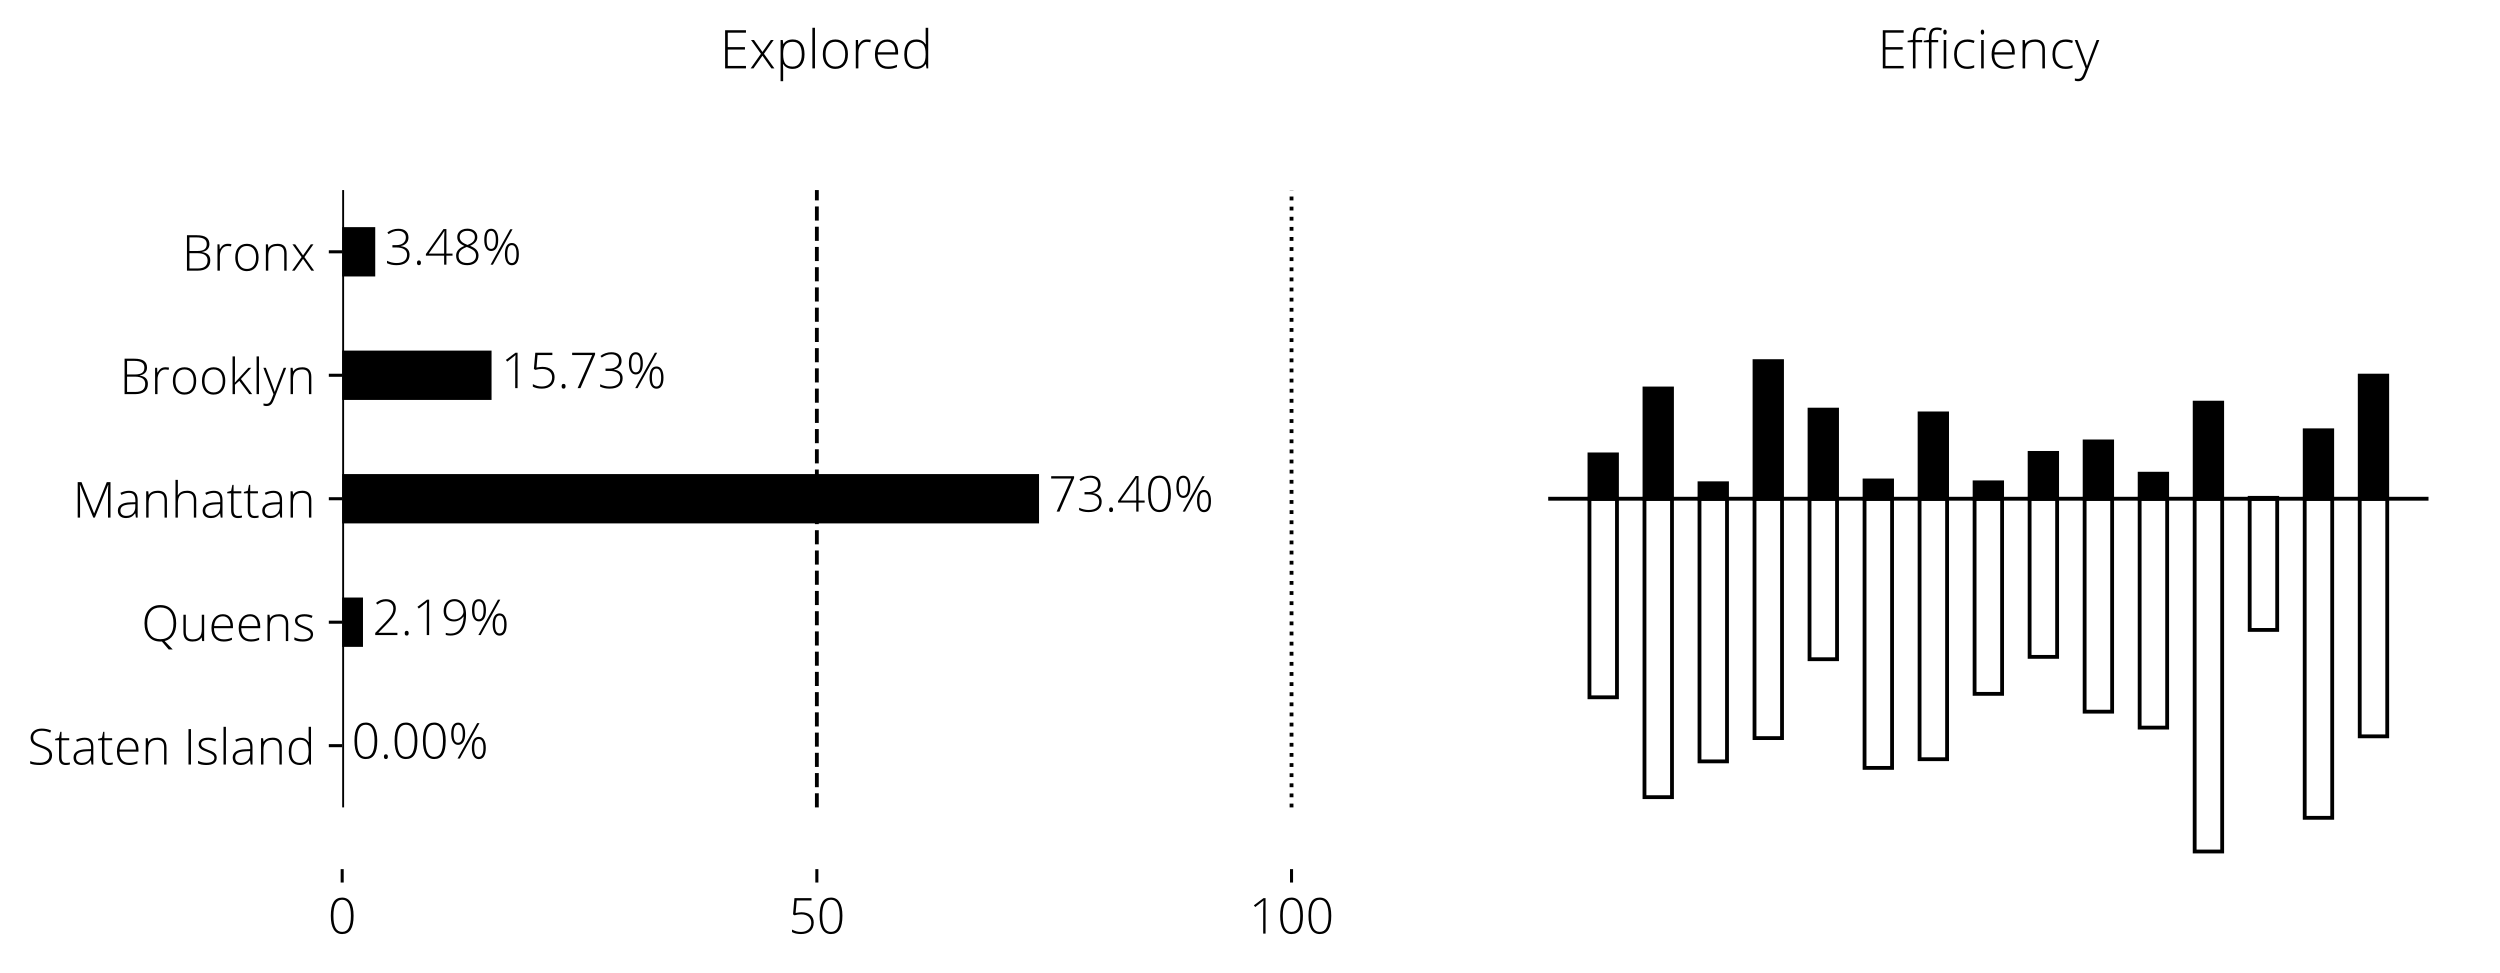
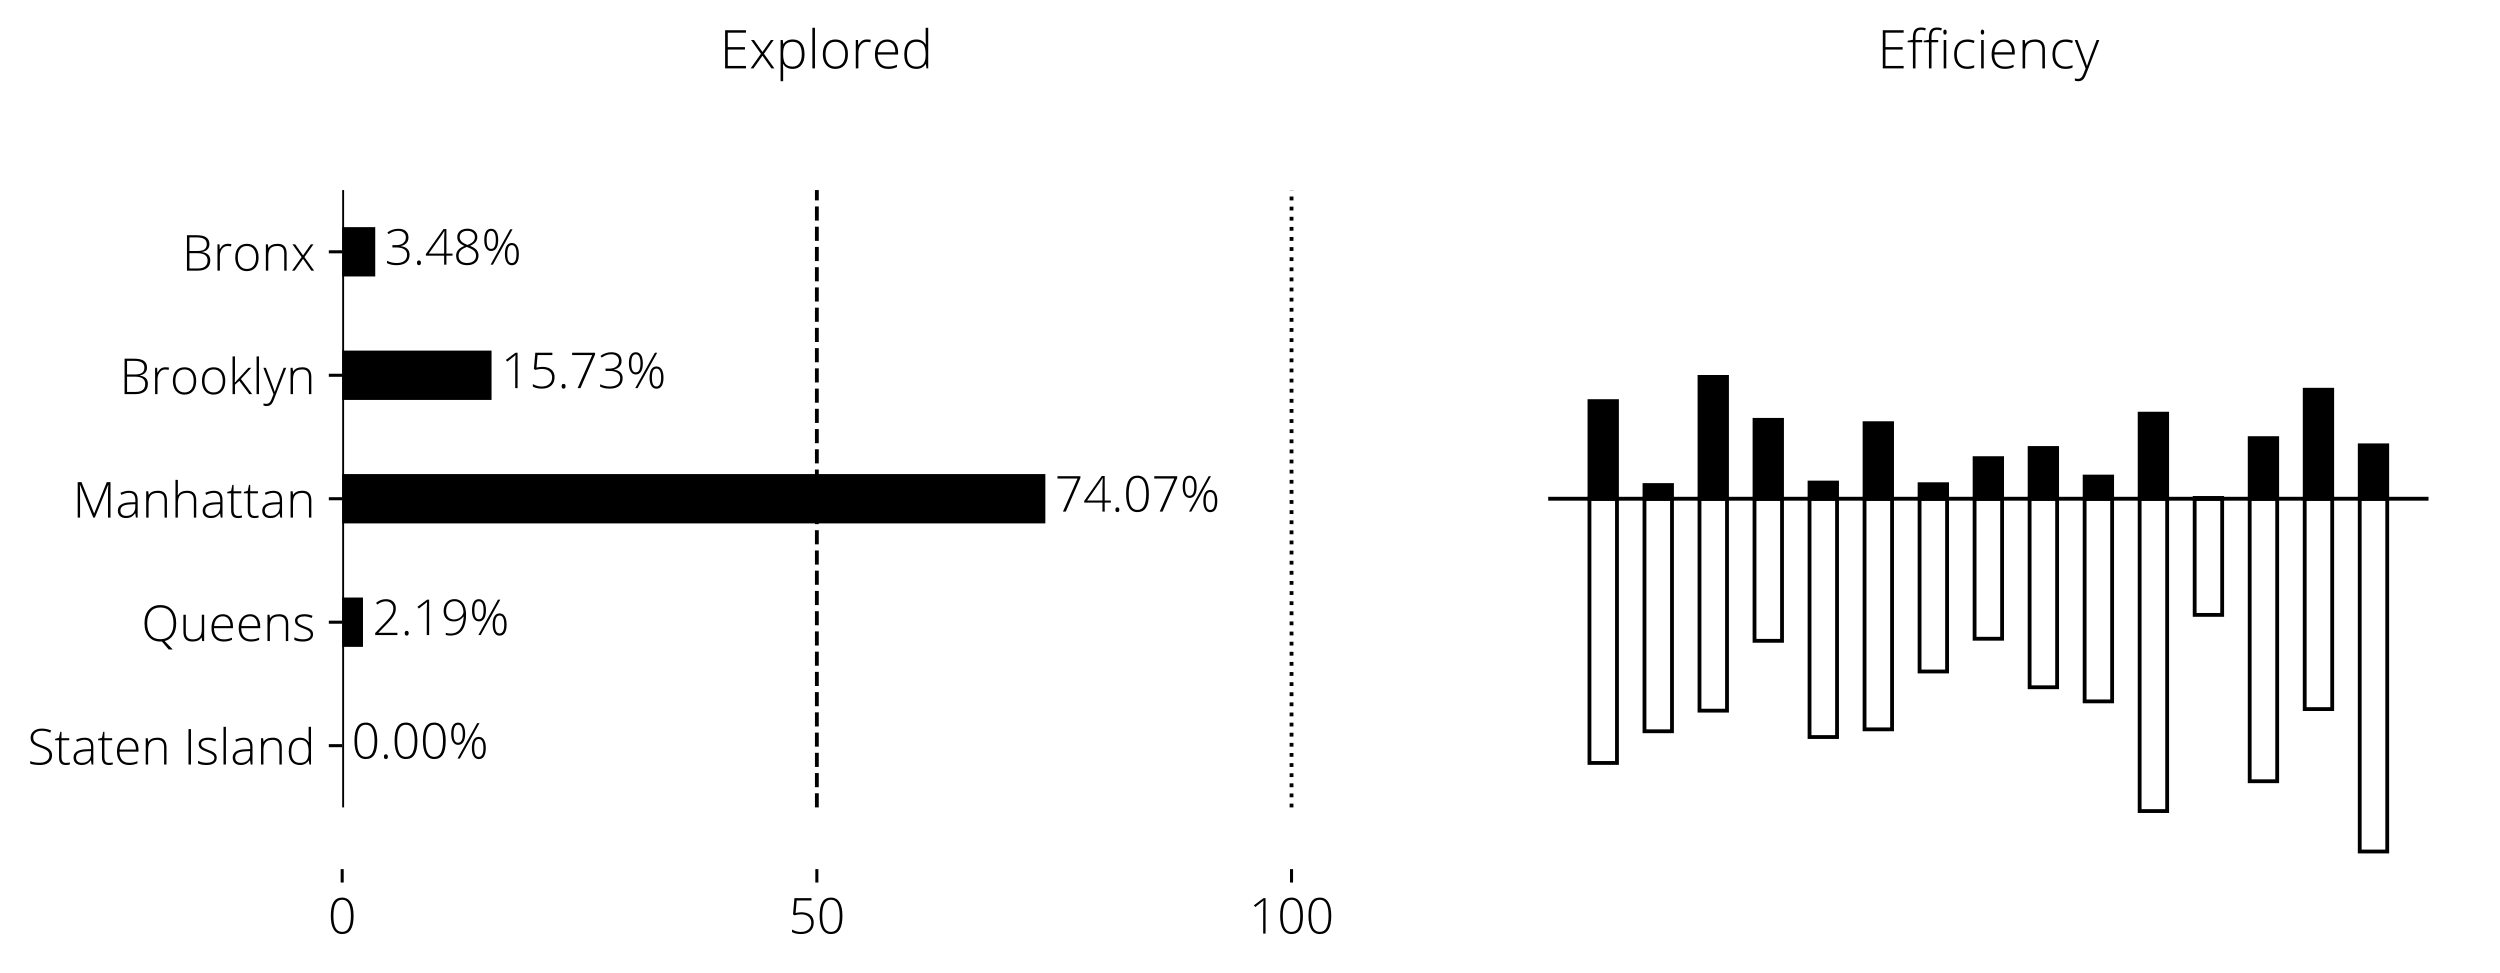
<svg xmlns="http://www.w3.org/2000/svg" xmlns:xlink="http://www.w3.org/1999/xlink" width="654.828pt" height="254.856pt" viewBox="0 0 654.828 254.856" version="1.1">
  <defs>
    <style type="text/css">*{stroke-linejoin: round; stroke-linecap: butt}</style>
  </defs>
  <g id="figure_1">
    <g id="patch_1">
      <path d="M 0 254.856  L 654.828 254.856  L 654.828 0  L 0 0  z " style="fill: #ffffff" />
    </g>
    <g id="axes_1">
      <g id="patch_2">
        <path d="M 89.628 227.654  L 343.265 227.654  L 343.265 33.614  L 89.628 33.614  L 89.628 227.654  z " style="fill: none" />
      </g>
      <g id="patch_3">
-         <path d="M 89.628 201.782  L 89.628 201.782  L 89.628 188.846  L 89.628 188.846  z " clip-path="url(#pacd77c5541)" />
+         <path d="M 89.628 201.782  L 89.628 201.782  L 89.628 188.846  L 89.628 188.846  z " clip-path="url(#pa951c4fe0f)" />
      </g>
      <g id="patch_4">
-         <path d="M 89.628 169.442  L 95.077 169.442  L 95.077 156.506  L 89.628 156.506  z " clip-path="url(#pacd77c5541)" />
+         <path d="M 89.628 169.442  L 95.077 169.442  L 95.077 156.506  L 89.628 156.506  z " clip-path="url(#pa951c4fe0f)" />
      </g>
      <g id="patch_5">
-         <path d="M 89.628 137.102  L 272.156 137.102  L 272.156 124.166  L 89.628 124.166  z " clip-path="url(#pacd77c5541)" />
+         <path d="M 89.628 137.102  L 273.808 137.102  L 273.808 124.166  L 89.628 124.166  z " clip-path="url(#pa951c4fe0f)" />
      </g>
      <g id="patch_6">
-         <path d="M 89.628 104.762  L 128.753 104.762  L 128.753 91.826  L 89.628 91.826  z " clip-path="url(#pacd77c5541)" />
+         <path d="M 89.628 104.762  L 128.753 104.762  L 128.753 91.826  L 89.628 91.826  z " clip-path="url(#pa951c4fe0f)" />
      </g>
      <g id="patch_7">
-         <path d="M 89.628 72.422  L 98.287 72.422  L 98.287 59.486  L 89.628 59.486  z " clip-path="url(#pacd77c5541)" />
+         <path d="M 89.628 72.422  L 98.287 72.422  L 98.287 59.486  L 89.628 59.486  z " clip-path="url(#pa951c4fe0f)" />
      </g>
      <g id="matplotlib.axis_1">
        <g id="xtick_1">
          <g id="line2d_1">
            <defs>
-               <path id="m7cfc2dfbc5" d="M 0 0  L 0 3.5  " style="stroke: #000000; stroke-width: 0.8" />
+               <path id="m70ab530f68" d="M 0 0  L 0 3.5  " style="stroke: #000000; stroke-width: 0.8" />
            </defs>
            <g>
-               <use xlink:href="#m7cfc2dfbc5" x="89.628" y="227.654" style="stroke: #000000; stroke-width: 0.8" />
+               <use xlink:href="#m70ab530f68" x="89.628" y="227.654" style="stroke: #000000; stroke-width: 0.8" />
            </g>
          </g>
          <g id="text_1">
            <g transform="translate(85.91836 244.5322)scale(0.13 -0.13)">
              <defs>
                <path id="OpenSans-Light-30" d="M 3297 2297  Q 3297 1094 2930 515  Q 2563 -63 1819 -63  Q 1103 -63 731 532  Q 359 1128 359 2297  Q 359 3491 720 4066  Q 1081 4641 1819 4641  Q 2541 4641 2919 4045  Q 3297 3450 3297 2297  z M 697 2297  Q 697 1234 975 726  Q 1253 219 1819 219  Q 2409 219 2679 744  Q 2950 1269 2950 2297  Q 2950 3309 2679 3834  Q 2409 4359 1819 4359  Q 1228 4359 962 3834  Q 697 3309 697 2297  z " transform="scale(0.015625)" />
              </defs>
              <use xlink:href="#OpenSans-Light-30" />
            </g>
          </g>
        </g>
        <g id="xtick_2">
          <g id="line2d_2">
            <g>
-               <use xlink:href="#m7cfc2dfbc5" x="213.96" y="227.654" style="stroke: #000000; stroke-width: 0.8" />
+               <use xlink:href="#m70ab530f68" x="213.96" y="227.654" style="stroke: #000000; stroke-width: 0.8" />
            </g>
          </g>
          <g id="text_2">
            <g transform="translate(206.5398 244.5322)scale(0.13 -0.13)">
              <defs>
                <path id="OpenSans-Light-35" d="M 1678 2747  Q 2409 2747 2829 2394  Q 3250 2041 3250 1422  Q 3250 719 2812 328  Q 2375 -63 1606 -63  Q 1266 -63 959 4  Q 653 72 447 197  L 447 519  Q 784 347 1046 280  Q 1309 213 1606 213  Q 2206 213 2568 530  Q 2931 847 2931 1388  Q 2931 1897 2578 2187  Q 2225 2478 1619 2478  Q 1213 2478 769 2356  L 581 2478  L 763 4569  L 2963 4569  L 2963 4269  L 1056 4269  L 916 2656  Q 1403 2747 1678 2747  z " transform="scale(0.015625)" />
              </defs>
              <use xlink:href="#OpenSans-Light-35" />
              <use xlink:href="#OpenSans-Light-30" x="57.08" />
            </g>
          </g>
        </g>
        <g id="xtick_3">
          <g id="line2d_3">
            <g>
-               <use xlink:href="#m7cfc2dfbc5" x="338.292" y="227.654" style="stroke: #000000; stroke-width: 0.8" />
+               <use xlink:href="#m70ab530f68" x="338.292" y="227.654" style="stroke: #000000; stroke-width: 0.8" />
            </g>
          </g>
          <g id="text_3">
            <g transform="translate(327.1613 244.5322)scale(0.13 -0.13)">
              <defs>
                <path id="OpenSans-Light-31" d="M 2131 0  L 1825 0  L 1825 3328  Q 1825 3781 1863 4269  Q 1816 4222 1766 4178  Q 1716 4134 800 3419  L 622 3641  L 1863 4569  L 2131 4569  L 2131 0  z " transform="scale(0.015625)" />
              </defs>
              <use xlink:href="#OpenSans-Light-31" />
              <use xlink:href="#OpenSans-Light-30" x="57.08" />
              <use xlink:href="#OpenSans-Light-30" x="114.16" />
            </g>
          </g>
        </g>
      </g>
      <g id="matplotlib.axis_2">
        <g id="ytick_1">
          <g id="line2d_4">
            <defs>
-               <path id="ma38496a882" d="M 0 0  L -3.5 0  " style="stroke: #000000; stroke-width: 0.8" />
+               <path id="m798d1648ec" d="M 0 0  L -3.5 0  " style="stroke: #000000; stroke-width: 0.8" />
            </defs>
            <g>
-               <use xlink:href="#ma38496a882" x="89.628" y="195.314" style="stroke: #000000; stroke-width: 0.8" />
+               <use xlink:href="#m798d1648ec" x="89.628" y="195.314" style="stroke: #000000; stroke-width: 0.8" />
            </g>
          </g>
          <g id="text_4">
            <g transform="translate(7.2 200.2532)scale(0.13 -0.13)">
              <defs>
                <path id="OpenSans-Light-53" d="M 3169 1178  Q 3169 606 2748 271  Q 2328 -63 1631 -63  Q 794 -63 347 122  L 347 441  Q 841 231 1606 231  Q 2169 231 2498 489  Q 2828 747 2828 1166  Q 2828 1425 2718 1595  Q 2609 1766 2362 1906  Q 2116 2047 1638 2209  Q 938 2450 670 2729  Q 403 3009 403 3475  Q 403 3988 804 4311  Q 1206 4634 1838 4634  Q 2481 4634 3047 4391  L 2931 4116  Q 2363 4353 1844 4353  Q 1338 4353 1038 4118  Q 738 3884 738 3481  Q 738 3228 830 3065  Q 922 2903 1131 2773  Q 1341 2644 1850 2463  Q 2384 2278 2653 2104  Q 2922 1931 3045 1711  Q 3169 1491 3169 1178  z " transform="scale(0.015625)" />
                <path id="OpenSans-Light-74" d="M 1466 213  Q 1759 213 1978 263  L 1978 13  Q 1753 -63 1459 -63  Q 1009 -63 795 178  Q 581 419 581 934  L 581 3128  L 78 3128  L 78 3309  L 581 3450  L 738 4219  L 897 4219  L 897 3397  L 1894 3397  L 1894 3128  L 897 3128  L 897 978  Q 897 588 1034 400  Q 1172 213 1466 213  z " transform="scale(0.015625)" />
                <path id="OpenSans-Light-61" d="M 2631 0  L 2553 538  L 2528 538  Q 2272 209 2001 73  Q 1731 -63 1363 -63  Q 863 -63 584 193  Q 306 450 306 903  Q 306 1400 720 1675  Q 1134 1950 1919 1966  L 2566 1984  L 2566 2209  Q 2566 2694 2369 2941  Q 2172 3188 1734 3188  Q 1263 3188 756 2925  L 641 3194  Q 1200 3456 1747 3456  Q 2306 3456 2582 3165  Q 2859 2875 2859 2259  L 2859 0  L 2631 0  z M 1381 219  Q 1925 219 2239 530  Q 2553 841 2553 1394  L 2553 1728  L 1959 1703  Q 1244 1669 939 1480  Q 634 1291 634 891  Q 634 572 829 395  Q 1025 219 1381 219  z " transform="scale(0.015625)" />
                <path id="OpenSans-Light-65" d="M 1941 -63  Q 1200 -63 786 393  Q 372 850 372 1672  Q 372 2484 772 2973  Q 1172 3463 1850 3463  Q 2450 3463 2797 3044  Q 3144 2625 3144 1906  L 3144 1656  L 697 1656  Q 703 956 1023 587  Q 1344 219 1941 219  Q 2231 219 2451 259  Q 2672 300 3009 434  L 3009 153  Q 2722 28 2478 -17  Q 2234 -63 1941 -63  z M 1850 3188  Q 1359 3188 1062 2864  Q 766 2541 716 1931  L 2816 1931  Q 2816 2522 2559 2855  Q 2303 3188 1850 3188  z " transform="scale(0.015625)" />
                <path id="OpenSans-Light-6e" d="M 2938 0  L 2938 2203  Q 2938 2716 2722 2948  Q 2506 3181 2053 3181  Q 1444 3181 1161 2873  Q 878 2566 878 1875  L 878 0  L 569 0  L 569 3397  L 831 3397  L 891 2931  L 909 2931  Q 1241 3463 2088 3463  Q 3244 3463 3244 2222  L 3244 0  L 2938 0  z " transform="scale(0.015625)" />
                <path id="OpenSans-Light-20" transform="scale(0.015625)" />
                <path id="OpenSans-Light-49" d="M 647 0  L 647 4569  L 966 4569  L 966 0  L 647 0  z " transform="scale(0.015625)" />
                <path id="OpenSans-Light-73" d="M 2675 884  Q 2675 428 2328 182  Q 1981 -63 1344 -63  Q 663 -63 263 147  L 263 481  Q 775 225 1344 225  Q 1847 225 2108 392  Q 2369 559 2369 838  Q 2369 1094 2161 1269  Q 1953 1444 1478 1613  Q 969 1797 762 1930  Q 556 2063 451 2230  Q 347 2397 347 2638  Q 347 3019 667 3241  Q 988 3463 1563 3463  Q 2113 3463 2606 3256  L 2491 2975  Q 1991 3181 1563 3181  Q 1147 3181 903 3043  Q 659 2906 659 2663  Q 659 2397 848 2237  Q 1038 2078 1588 1881  Q 2047 1716 2256 1583  Q 2466 1450 2570 1281  Q 2675 1113 2675 884  z " transform="scale(0.015625)" />
                <path id="OpenSans-Light-6c" d="M 878 0  L 569 0  L 569 4863  L 878 4863  L 878 0  z " transform="scale(0.015625)" />
                <path id="OpenSans-Light-64" d="M 1813 3463  Q 2181 3463 2450 3328  Q 2719 3194 2931 2869  L 2950 2869  Q 2931 3263 2931 3641  L 2931 4863  L 3238 4863  L 3238 0  L 3034 0  L 2956 519  L 2931 519  Q 2544 -63 1819 -63  Q 1116 -63 744 375  Q 372 813 372 1650  Q 372 2531 740 2997  Q 1109 3463 1813 3463  z M 1813 3181  Q 1256 3181 976 2790  Q 697 2400 697 1656  Q 697 213 1819 213  Q 2394 213 2662 547  Q 2931 881 2931 1650  L 2931 1703  Q 2931 2491 2667 2836  Q 2403 3181 1813 3181  z " transform="scale(0.015625)" />
              </defs>
              <use xlink:href="#OpenSans-Light-53" />
              <use xlink:href="#OpenSans-Light-74" x="54.492" />
              <use xlink:href="#OpenSans-Light-61" x="87.988" />
              <use xlink:href="#OpenSans-Light-74" x="140.967" />
              <use xlink:href="#OpenSans-Light-65" x="174.463" />
              <use xlink:href="#OpenSans-Light-6e" x="229.346" />
              <use xlink:href="#OpenSans-Light-20" x="288.33" />
              <use xlink:href="#OpenSans-Light-49" x="314.307" />
              <use xlink:href="#OpenSans-Light-73" x="339.502" />
              <use xlink:href="#OpenSans-Light-6c" x="386.084" />
              <use xlink:href="#OpenSans-Light-61" x="408.691" />
              <use xlink:href="#OpenSans-Light-6e" x="461.67" />
              <use xlink:href="#OpenSans-Light-64" x="520.654" />
            </g>
          </g>
        </g>
        <g id="ytick_2">
          <g id="line2d_5">
            <g>
-               <use xlink:href="#ma38496a882" x="89.628" y="162.974" style="stroke: #000000; stroke-width: 0.8" />
+               <use xlink:href="#m798d1648ec" x="89.628" y="162.974" style="stroke: #000000; stroke-width: 0.8" />
            </g>
          </g>
          <g id="text_5">
            <g transform="translate(37.03094 167.9132)scale(0.13 -0.13)">
              <defs>
                <path id="OpenSans-Light-51" d="M 4488 2291  Q 4488 1372 4094 770  Q 3700 169 3003 0  L 4044 -1088  L 3525 -1088  L 2644 -56  L 2541 -63  L 2444 -63  Q 1491 -63 947 570  Q 403 1203 403 2297  Q 403 3388 951 4014  Q 1500 4641 2450 4641  Q 3406 4641 3947 4011  Q 4488 3381 4488 2291  z M 750 2291  Q 750 1309 1187 773  Q 1625 238 2444 238  Q 3269 238 3705 769  Q 4141 1300 4141 2291  Q 4141 3278 3705 3804  Q 3269 4331 2450 4331  Q 1634 4331 1192 3800  Q 750 3269 750 2291  z " transform="scale(0.015625)" />
                <path id="OpenSans-Light-75" d="M 838 3397  L 838 1197  Q 838 684 1053 451  Q 1269 219 1722 219  Q 2328 219 2614 525  Q 2900 831 2900 1522  L 2900 3397  L 3206 3397  L 3206 0  L 2944 0  L 2888 469  L 2869 469  Q 2538 -63 1691 -63  Q 531 -63 531 1178  L 531 3397  L 838 3397  z " transform="scale(0.015625)" />
              </defs>
              <use xlink:href="#OpenSans-Light-51" />
              <use xlink:href="#OpenSans-Light-75" x="76.416" />
              <use xlink:href="#OpenSans-Light-65" x="135.4" />
              <use xlink:href="#OpenSans-Light-65" x="190.283" />
              <use xlink:href="#OpenSans-Light-6e" x="245.166" />
              <use xlink:href="#OpenSans-Light-73" x="304.15" />
            </g>
          </g>
        </g>
        <g id="ytick_3">
          <g id="line2d_6">
            <g>
-               <use xlink:href="#ma38496a882" x="89.628" y="130.634" style="stroke: #000000; stroke-width: 0.8" />
+               <use xlink:href="#m798d1648ec" x="89.628" y="130.634" style="stroke: #000000; stroke-width: 0.8" />
            </g>
          </g>
          <g id="text_6">
            <g transform="translate(19.03406 135.5732)scale(0.13 -0.13)">
              <defs>
                <path id="OpenSans-Light-4d" d="M 2656 0  L 953 4219  L 928 4219  Q 953 3831 953 3425  L 953 0  L 647 0  L 647 4569  L 1141 4569  L 2759 550  L 2778 550  L 4397 4569  L 4878 4569  L 4878 0  L 4556 0  L 4556 3463  Q 4556 3825 4594 4213  L 4569 4213  L 2859 0  L 2656 0  z " transform="scale(0.015625)" />
                <path id="OpenSans-Light-68" d="M 2938 0  L 2938 2203  Q 2938 2716 2722 2948  Q 2506 3181 2053 3181  Q 1444 3181 1161 2873  Q 878 2566 878 1875  L 878 0  L 569 0  L 569 4863  L 878 4863  L 878 3316  L 863 2881  L 884 2881  Q 1075 3188 1365 3325  Q 1656 3463 2088 3463  Q 3244 3463 3244 2222  L 3244 0  L 2938 0  z " transform="scale(0.015625)" />
              </defs>
              <use xlink:href="#OpenSans-Light-4d" />
              <use xlink:href="#OpenSans-Light-61" x="86.279" />
              <use xlink:href="#OpenSans-Light-6e" x="139.258" />
              <use xlink:href="#OpenSans-Light-68" x="198.242" />
              <use xlink:href="#OpenSans-Light-61" x="257.227" />
              <use xlink:href="#OpenSans-Light-74" x="310.205" />
              <use xlink:href="#OpenSans-Light-74" x="343.701" />
              <use xlink:href="#OpenSans-Light-61" x="377.197" />
              <use xlink:href="#OpenSans-Light-6e" x="430.176" />
            </g>
          </g>
        </g>
        <g id="ytick_4">
          <g id="line2d_7">
            <g>
-               <use xlink:href="#ma38496a882" x="89.628" y="98.294" style="stroke: #000000; stroke-width: 0.8" />
+               <use xlink:href="#m798d1648ec" x="89.628" y="98.294" style="stroke: #000000; stroke-width: 0.8" />
            </g>
          </g>
          <g id="text_7">
            <g transform="translate(31.31703 103.2332)scale(0.13 -0.13)">
              <defs>
                <path id="OpenSans-Light-42" d="M 647 4569  L 1900 4569  Q 2747 4569 3144 4281  Q 3541 3994 3541 3413  Q 3541 3016 3298 2752  Q 3056 2488 2591 2413  L 2591 2394  Q 3138 2313 3395 2048  Q 3653 1784 3653 1313  Q 3653 681 3234 340  Q 2816 0 2047 0  L 647 0  L 647 4569  z M 966 2534  L 1972 2534  Q 2616 2534 2908 2748  Q 3200 2963 3200 3419  Q 3200 3875 2870 4081  Q 2541 4288 1888 4288  L 966 4288  L 966 2534  z M 966 2253  L 966 281  L 2041 281  Q 3309 281 3309 1313  Q 3309 2253 1972 2253  L 966 2253  z " transform="scale(0.015625)" />
                <path id="OpenSans-Light-72" d="M 1906 3463  Q 2122 3463 2369 3419  L 2309 3122  Q 2097 3175 1869 3175  Q 1434 3175 1156 2806  Q 878 2438 878 1875  L 878 0  L 569 0  L 569 3397  L 831 3397  L 863 2784  L 884 2784  Q 1094 3159 1331 3311  Q 1569 3463 1906 3463  z " transform="scale(0.015625)" />
                <path id="OpenSans-Light-6f" d="M 3378 1703  Q 3378 872 2975 404  Q 2572 -63 1863 -63  Q 1416 -63 1075 153  Q 734 369 553 772  Q 372 1175 372 1703  Q 372 2534 775 2998  Q 1178 3463 1881 3463  Q 2581 3463 2979 2992  Q 3378 2522 3378 1703  z M 697 1703  Q 697 1003 1005 611  Q 1313 219 1875 219  Q 2438 219 2745 611  Q 3053 1003 3053 1703  Q 3053 2406 2742 2793  Q 2431 3181 1869 3181  Q 1306 3181 1001 2795  Q 697 2409 697 1703  z " transform="scale(0.015625)" />
                <path id="OpenSans-Light-6b" d="M 872 1491  L 2606 3397  L 2981 3397  L 1644 1947  L 3097 0  L 2725 0  L 1434 1716  L 878 1209  L 878 0  L 569 0  L 569 4863  L 878 4863  L 878 2425  L 856 1491  L 872 1491  z " transform="scale(0.015625)" />
                <path id="OpenSans-Light-79" d="M 0 3397  L 319 3397  L 1038 1491  Q 1366 613 1453 306  L 1472 306  Q 1603 709 1900 1509  L 2619 3397  L 2938 3397  L 1416 -550  Q 1231 -1031 1106 -1200  Q 981 -1369 814 -1453  Q 647 -1538 409 -1538  Q 231 -1538 13 -1472  L 13 -1203  Q 194 -1253 403 -1253  Q 563 -1253 684 -1178  Q 806 -1103 904 -945  Q 1003 -788 1133 -445  Q 1263 -103 1300 0  L 0 3397  z " transform="scale(0.015625)" />
              </defs>
              <use xlink:href="#OpenSans-Light-42" />
              <use xlink:href="#OpenSans-Light-72" x="62.695" />
              <use xlink:href="#OpenSans-Light-6f" x="101.611" />
              <use xlink:href="#OpenSans-Light-6f" x="160.205" />
              <use xlink:href="#OpenSans-Light-6b" x="218.799" />
              <use xlink:href="#OpenSans-Light-6c" x="267.188" />
              <use xlink:href="#OpenSans-Light-79" x="289.795" />
              <use xlink:href="#OpenSans-Light-6e" x="335.693" />
            </g>
          </g>
        </g>
        <g id="ytick_5">
          <g id="line2d_8">
            <g>
-               <use xlink:href="#ma38496a882" x="89.628" y="65.954" style="stroke: #000000; stroke-width: 0.8" />
+               <use xlink:href="#m798d1648ec" x="89.628" y="65.954" style="stroke: #000000; stroke-width: 0.8" />
            </g>
          </g>
          <g id="text_8">
            <g transform="translate(47.65641 70.89317)scale(0.13 -0.13)">
              <defs>
                <path id="OpenSans-Light-78" d="M 1403 1747  L 219 3397  L 575 3397  L 1588 1966  L 2591 3397  L 2931 3397  L 1766 1747  L 3016 0  L 2656 0  L 1588 1516  L 513 0  L 172 0  L 1403 1747  z " transform="scale(0.015625)" />
              </defs>
              <use xlink:href="#OpenSans-Light-42" />
              <use xlink:href="#OpenSans-Light-72" x="62.695" />
              <use xlink:href="#OpenSans-Light-6f" x="101.611" />
              <use xlink:href="#OpenSans-Light-6e" x="160.205" />
              <use xlink:href="#OpenSans-Light-78" x="219.189" />
            </g>
          </g>
        </g>
      </g>
      <g id="LineCollection_1">
-         <path d="M 89.628 211.484  L 89.628 49.784  " clip-path="url(#pacd77c5541)" style="fill: none; stroke: #000000" />
+         <path d="M 89.628 211.484  L 89.628 49.784  " clip-path="url(#pa951c4fe0f)" style="fill: none; stroke: #000000" />
      </g>
      <g id="LineCollection_2">
-         <path d="M 213.96 211.484  L 213.96 49.784  " clip-path="url(#pacd77c5541)" style="fill: none; stroke-dasharray: 3.7,1.6; stroke-dashoffset: 0; stroke: #000000" />
+         <path d="M 213.96 211.484  L 213.96 49.784  " clip-path="url(#pa951c4fe0f)" style="fill: none; stroke-dasharray: 3.7,1.6; stroke-dashoffset: 0; stroke: #000000" />
      </g>
      <g id="LineCollection_3">
-         <path d="M 338.292 211.484  L 338.292 49.784  " clip-path="url(#pacd77c5541)" style="fill: none; stroke-dasharray: 1,1.65; stroke-dashoffset: 0; stroke: #000000" />
+         <path d="M 338.292 211.484  L 338.292 49.784  " clip-path="url(#pa951c4fe0f)" style="fill: none; stroke-dasharray: 1,1.65; stroke-dashoffset: 0; stroke: #000000" />
      </g>
      <g id="text_9">
        <g transform="translate(92.11507 198.6911)scale(0.13 -0.13)">
          <defs>
            <path id="OpenSans-Light-2e" d="M 506 244  Q 506 550 756 550  Q 1013 550 1013 244  Q 1013 -63 756 -63  Q 506 -63 506 244  z " transform="scale(0.015625)" />
            <path id="OpenSans-Light-25" d="M 659 3206  Q 659 2625 800 2333  Q 941 2041 1241 2041  Q 1844 2041 1844 3206  Q 1844 3781 1689 4070  Q 1534 4359 1241 4359  Q 941 4359 800 4070  Q 659 3781 659 3206  z M 2150 3206  Q 2150 2500 1915 2133  Q 1681 1766 1241 1766  Q 825 1766 589 2142  Q 353 2519 353 3206  Q 353 3903 578 4268  Q 803 4634 1241 4634  Q 1675 4634 1912 4257  Q 2150 3881 2150 3206  z M 3322 1369  Q 3322 791 3462 502  Q 3603 213 3903 213  Q 4506 213 4506 1369  Q 4506 2522 3903 2522  Q 3603 2522 3462 2236  Q 3322 1950 3322 1369  z M 4813 1369  Q 4813 663 4581 295  Q 4350 -72 3909 -72  Q 3484 -72 3250 308  Q 3016 688 3016 1369  Q 3016 2072 3245 2434  Q 3475 2797 3909 2797  Q 4338 2797 4575 2422  Q 4813 2047 4813 1369  z M 4000 4569  L 1466 0  L 1166 0  L 3700 4569  L 4000 4569  z " transform="scale(0.015625)" />
          </defs>
          <use xlink:href="#OpenSans-Light-30" />
          <use xlink:href="#OpenSans-Light-2e" x="57.08" />
          <use xlink:href="#OpenSans-Light-30" x="80.859" />
          <use xlink:href="#OpenSans-Light-30" x="137.939" />
          <use xlink:href="#OpenSans-Light-25" x="195.02" />
        </g>
      </g>
      <g id="text_10">
        <g transform="translate(97.5641 166.3511)scale(0.13 -0.13)">
          <defs>
            <path id="OpenSans-Light-32" d="M 3213 0  L 353 0  L 353 275  L 1569 1544  Q 2081 2075 2287 2356  Q 2494 2638 2591 2894  Q 2688 3150 2688 3431  Q 2688 3841 2419 4097  Q 2150 4353 1722 4353  Q 1150 4353 628 3938  L 459 4153  Q 1031 4634 1728 4634  Q 2325 4634 2667 4315  Q 3009 3997 3009 3438  Q 3009 2984 2779 2561  Q 2550 2138 1941 1516  L 769 313  L 769 300  L 3213 300  L 3213 0  z " transform="scale(0.015625)" />
            <path id="OpenSans-Light-39" d="M 3238 2631  Q 3238 1731 3002 1125  Q 2766 519 2314 228  Q 1863 -63 1222 -63  Q 897 -63 622 19  L 622 288  Q 756 244 945 220  Q 1134 197 1234 197  Q 2006 197 2443 755  Q 2881 1313 2931 2381  L 2894 2381  Q 2666 2081 2350 1920  Q 2034 1759 1691 1759  Q 1056 1759 701 2109  Q 347 2459 347 3103  Q 347 3791 736 4216  Q 1125 4641 1747 4641  Q 2197 4641 2534 4405  Q 2872 4169 3055 3712  Q 3238 3256 3238 2631  z M 1747 4366  Q 1253 4366 959 4033  Q 666 3700 666 3122  Q 666 2578 937 2297  Q 1209 2016 1716 2016  Q 2031 2016 2304 2156  Q 2578 2297 2739 2530  Q 2900 2763 2900 3003  Q 2900 3369 2754 3687  Q 2609 4006 2348 4186  Q 2088 4366 1747 4366  z " transform="scale(0.015625)" />
          </defs>
          <use xlink:href="#OpenSans-Light-32" />
          <use xlink:href="#OpenSans-Light-2e" x="57.08" />
          <use xlink:href="#OpenSans-Light-31" x="80.859" />
          <use xlink:href="#OpenSans-Light-39" x="137.939" />
          <use xlink:href="#OpenSans-Light-25" x="195.02" />
        </g>
      </g>
      <g id="text_11">
-         <g transform="translate(274.6427 134.0111)scale(0.13 -0.13)">
+         <g transform="translate(276.295 134.0111)scale(0.13 -0.13)">
          <defs>
            <path id="OpenSans-Light-37" d="M 1044 0  L 2925 4269  L 341 4269  L 341 4569  L 3297 4569  L 3297 4341  L 1409 0  L 1044 0  z " transform="scale(0.015625)" />
-             <path id="OpenSans-Light-33" d="M 3059 3494  Q 3059 3069 2792 2778  Q 2525 2488 2075 2406  L 2075 2388  Q 2625 2319 2912 2037  Q 3200 1756 3200 1281  Q 3200 641 2764 289  Q 2328 -63 1509 -63  Q 813 -63 294 197  L 294 506  Q 556 369 882 291  Q 1209 213 1497 213  Q 2188 213 2534 492  Q 2881 772 2881 1281  Q 2881 1734 2526 1978  Q 2172 2222 1484 2222  L 991 2222  L 991 2522  L 1491 2522  Q 2059 2522 2392 2792  Q 2725 3063 2725 3525  Q 2725 3906 2454 4136  Q 2184 4366 1747 4366  Q 1406 4366 1125 4270  Q 844 4175 494 3944  L 341 4153  Q 606 4375 981 4504  Q 1356 4634 1741 4634  Q 2372 4634 2715 4336  Q 3059 4038 3059 3494  z " transform="scale(0.015625)" />
            <path id="OpenSans-Light-34" d="M 3566 1166  L 2778 1166  L 2778 0  L 2484 0  L 2484 1166  L 134 1166  L 134 1375  L 2400 4594  L 2778 4594  L 2778 1434  L 3566 1434  L 3566 1166  z M 2484 1434  L 2484 2741  Q 2484 3684 2528 4325  L 2503 4325  Q 2441 4209 2119 3738  L 506 1434  L 2484 1434  z " transform="scale(0.015625)" />
          </defs>
          <use xlink:href="#OpenSans-Light-37" />
-           <use xlink:href="#OpenSans-Light-33" x="57.08" />
+           <use xlink:href="#OpenSans-Light-34" x="57.08" />
          <use xlink:href="#OpenSans-Light-2e" x="114.16" />
-           <use xlink:href="#OpenSans-Light-34" x="137.939" />
-           <use xlink:href="#OpenSans-Light-30" x="195.02" />
+           <use xlink:href="#OpenSans-Light-30" x="137.939" />
+           <use xlink:href="#OpenSans-Light-37" x="195.02" />
          <use xlink:href="#OpenSans-Light-25" x="252.1" />
        </g>
      </g>
      <g id="text_12">
        <g transform="translate(131.2399 101.6711)scale(0.13 -0.13)">
+           <defs>
+             <path id="OpenSans-Light-33" d="M 3059 3494  Q 3059 3069 2792 2778  Q 2525 2488 2075 2406  L 2075 2388  Q 2625 2319 2912 2037  Q 3200 1756 3200 1281  Q 3200 641 2764 289  Q 2328 -63 1509 -63  Q 813 -63 294 197  L 294 506  Q 556 369 882 291  Q 1209 213 1497 213  Q 2188 213 2534 492  Q 2881 772 2881 1281  Q 2881 1734 2526 1978  Q 2172 2222 1484 2222  L 991 2222  L 991 2522  L 1491 2522  Q 2059 2522 2392 2792  Q 2725 3063 2725 3525  Q 2725 3906 2454 4136  Q 2184 4366 1747 4366  Q 1406 4366 1125 4270  Q 844 4175 494 3944  L 341 4153  Q 606 4375 981 4504  Q 1356 4634 1741 4634  Q 2372 4634 2715 4336  Q 3059 4038 3059 3494  z " transform="scale(0.015625)" />
+           </defs>
          <use xlink:href="#OpenSans-Light-31" />
          <use xlink:href="#OpenSans-Light-35" x="57.08" />
          <use xlink:href="#OpenSans-Light-2e" x="114.16" />
          <use xlink:href="#OpenSans-Light-37" x="137.939" />
          <use xlink:href="#OpenSans-Light-33" x="195.02" />
          <use xlink:href="#OpenSans-Light-25" x="252.1" />
        </g>
      </g>
      <g id="text_13">
        <g transform="translate(100.7736 69.33114)scale(0.13 -0.13)">
          <defs>
            <path id="OpenSans-Light-38" d="M 1819 4647  Q 2400 4647 2754 4350  Q 3109 4053 3109 3547  Q 3109 3197 2889 2928  Q 2669 2659 2175 2431  Q 2775 2184 3019 1890  Q 3263 1597 3263 1178  Q 3263 613 2867 275  Q 2472 -63 1806 -63  Q 1116 -63 747 253  Q 378 569 378 1172  Q 378 1581 637 1890  Q 897 2200 1441 2419  Q 938 2656 731 2920  Q 525 3184 525 3553  Q 525 3881 690 4129  Q 856 4378 1154 4512  Q 1453 4647 1819 4647  z M 697 1125  Q 697 694 989 456  Q 1281 219 1806 219  Q 2319 219 2631 470  Q 2944 722 2944 1153  Q 2944 1541 2698 1783  Q 2453 2025 1753 2291  Q 1178 2069 937 1800  Q 697 1531 697 1125  z M 1813 4366  Q 1372 4366 1105 4148  Q 838 3931 838 3553  Q 838 3334 936 3167  Q 1034 3000 1220 2864  Q 1406 2728 1844 2547  Q 2353 2744 2575 2981  Q 2797 3219 2797 3553  Q 2797 3928 2533 4147  Q 2269 4366 1813 4366  z " transform="scale(0.015625)" />
          </defs>
          <use xlink:href="#OpenSans-Light-33" />
          <use xlink:href="#OpenSans-Light-2e" x="57.08" />
          <use xlink:href="#OpenSans-Light-34" x="80.859" />
          <use xlink:href="#OpenSans-Light-38" x="137.939" />
          <use xlink:href="#OpenSans-Light-25" x="195.02" />
        </g>
      </g>
      <g id="text_14">
        <g transform="translate(188.5144 17.91219)scale(0.14 -0.14)">
          <defs>
            <path id="OpenSans-Light-45" d="M 3144 0  L 647 0  L 647 4569  L 3144 4569  L 3144 4275  L 966 4275  L 966 2547  L 3022 2547  L 3022 2253  L 966 2253  L 966 294  L 3144 294  L 3144 0  z " transform="scale(0.015625)" />
            <path id="OpenSans-Light-70" d="M 2022 -63  Q 1238 -63 878 525  L 856 525  L 866 263  Q 878 31 878 -244  L 878 -1538  L 569 -1538  L 569 3397  L 831 3397  L 891 2913  L 909 2913  Q 1259 3463 2028 3463  Q 2716 3463 3077 3011  Q 3438 2559 3438 1697  Q 3438 859 3058 398  Q 2678 -63 2022 -63  z M 2016 213  Q 2538 213 2823 600  Q 3109 988 3109 1684  Q 3109 3181 2028 3181  Q 1434 3181 1156 2854  Q 878 2528 878 1791  L 878 1691  Q 878 894 1145 553  Q 1413 213 2016 213  z " transform="scale(0.015625)" />
          </defs>
          <use xlink:href="#OpenSans-Light-45" />
          <use xlink:href="#OpenSans-Light-78" x="55.176" />
          <use xlink:href="#OpenSans-Light-70" x="104.98" />
          <use xlink:href="#OpenSans-Light-6c" x="164.502" />
          <use xlink:href="#OpenSans-Light-6f" x="187.109" />
          <use xlink:href="#OpenSans-Light-72" x="245.703" />
          <use xlink:href="#OpenSans-Light-65" x="284.619" />
          <use xlink:href="#OpenSans-Light-64" x="339.502" />
        </g>
      </g>
    </g>
    <g id="axes_2">
      <g id="patch_8">
-         <path d="M 416.329 130.634  L 423.535 130.634  L 423.535 119.021  L 416.329 119.021  z " clip-path="url(#pc00ed57f72)" style="stroke: #000000; stroke-linejoin: miter" />
+         <path d="M 416.329 130.634  L 423.535 130.634  L 423.535 105.065  L 416.329 105.065  z " clip-path="url(#pbc61290c9f)" style="stroke: #000000; stroke-linejoin: miter" />
      </g>
      <g id="patch_9">
-         <path d="M 430.741 130.634  L 437.946 130.634  L 437.946 101.755  L 430.741 101.755  z " clip-path="url(#pc00ed57f72)" style="stroke: #000000; stroke-linejoin: miter" />
+         <path d="M 430.741 130.634  L 437.946 130.634  L 437.946 127.047  L 430.741 127.047  z " clip-path="url(#pbc61290c9f)" style="stroke: #000000; stroke-linejoin: miter" />
      </g>
      <g id="patch_10">
-         <path d="M 445.152 130.634  L 452.357 130.634  L 452.357 126.582  L 445.152 126.582  z " clip-path="url(#pc00ed57f72)" style="stroke: #000000; stroke-linejoin: miter" />
+         <path d="M 445.152 130.634  L 452.357 130.634  L 452.357 98.722  L 445.152 98.722  z " clip-path="url(#pbc61290c9f)" style="stroke: #000000; stroke-linejoin: miter" />
      </g>
      <g id="patch_11">
-         <path d="M 459.563 130.634  L 466.768 130.634  L 466.768 94.591  L 459.563 94.591  z " clip-path="url(#pc00ed57f72)" style="stroke: #000000; stroke-linejoin: miter" />
+         <path d="M 459.563 130.634  L 466.768 130.634  L 466.768 109.969  L 459.563 109.969  z " clip-path="url(#pbc61290c9f)" style="stroke: #000000; stroke-linejoin: miter" />
      </g>
      <g id="patch_12">
-         <path d="M 473.974 130.634  L 481.18 130.634  L 481.18 107.293  L 473.974 107.293  z " clip-path="url(#pc00ed57f72)" style="stroke: #000000; stroke-linejoin: miter" />
+         <path d="M 473.974 130.634  L 481.18 130.634  L 481.18 126.394  L 473.974 126.394  z " clip-path="url(#pbc61290c9f)" style="stroke: #000000; stroke-linejoin: miter" />
      </g>
      <g id="patch_13">
-         <path d="M 488.385 130.634  L 495.591 130.634  L 495.591 125.846  L 488.385 125.846  z " clip-path="url(#pc00ed57f72)" style="stroke: #000000; stroke-linejoin: miter" />
+         <path d="M 488.385 130.634  L 495.591 130.634  L 495.591 110.846  L 488.385 110.846  z " clip-path="url(#pbc61290c9f)" style="stroke: #000000; stroke-linejoin: miter" />
      </g>
      <g id="patch_14">
-         <path d="M 502.796 130.634  L 510.002 130.634  L 510.002 108.284  L 502.796 108.284  z " clip-path="url(#pc00ed57f72)" style="stroke: #000000; stroke-linejoin: miter" />
+         <path d="M 502.796 130.634  L 510.002 130.634  L 510.002 126.831  L 502.796 126.831  z " clip-path="url(#pbc61290c9f)" style="stroke: #000000; stroke-linejoin: miter" />
      </g>
      <g id="patch_15">
-         <path d="M 517.207 130.634  L 524.413 130.634  L 524.413 126.339  L 517.207 126.339  z " clip-path="url(#pc00ed57f72)" style="stroke: #000000; stroke-linejoin: miter" />
+         <path d="M 517.207 130.634  L 524.413 130.634  L 524.413 120.003  L 517.207 120.003  z " clip-path="url(#pbc61290c9f)" style="stroke: #000000; stroke-linejoin: miter" />
      </g>
      <g id="patch_16">
-         <path d="M 531.619 130.634  L 538.824 130.634  L 538.824 118.626  L 531.619 118.626  z " clip-path="url(#pc00ed57f72)" style="stroke: #000000; stroke-linejoin: miter" />
+         <path d="M 531.619 130.634  L 538.824 130.634  L 538.824 117.343  L 531.619 117.343  z " clip-path="url(#pbc61290c9f)" style="stroke: #000000; stroke-linejoin: miter" />
      </g>
      <g id="patch_17">
-         <path d="M 546.03 130.634  L 553.235 130.634  L 553.235 115.622  L 546.03 115.622  z " clip-path="url(#pc00ed57f72)" style="stroke: #000000; stroke-linejoin: miter" />
+         <path d="M 546.03 130.634  L 553.235 130.634  L 553.235 124.829  L 546.03 124.829  z " clip-path="url(#pbc61290c9f)" style="stroke: #000000; stroke-linejoin: miter" />
      </g>
      <g id="patch_18">
-         <path d="M 560.441 130.634  L 567.647 130.634  L 567.647 124.077  L 560.441 124.077  z " clip-path="url(#pc00ed57f72)" style="stroke: #000000; stroke-linejoin: miter" />
+         <path d="M 560.441 130.634  L 567.647 130.634  L 567.647 108.35  L 560.441 108.35  z " clip-path="url(#pbc61290c9f)" style="stroke: #000000; stroke-linejoin: miter" />
      </g>
      <g id="patch_19">
-         <path d="M 574.852 130.634  L 582.058 130.634  L 582.058 105.464  L 574.852 105.464  z " clip-path="url(#pc00ed57f72)" style="stroke: #000000; stroke-linejoin: miter" />
+         <path d="M 574.852 130.634  L 582.058 130.634  L 582.058 130.425  L 574.852 130.425  z " clip-path="url(#pbc61290c9f)" style="stroke: #000000; stroke-linejoin: miter" />
      </g>
      <g id="patch_20">
-         <path d="M 589.263 130.634  L 596.469 130.634  L 596.469 130.398  L 589.263 130.398  z " clip-path="url(#pc00ed57f72)" style="stroke: #000000; stroke-linejoin: miter" />
+         <path d="M 589.263 130.634  L 596.469 130.634  L 596.469 114.761  L 589.263 114.761  z " clip-path="url(#pbc61290c9f)" style="stroke: #000000; stroke-linejoin: miter" />
      </g>
      <g id="patch_21">
-         <path d="M 603.674 130.634  L 610.88 130.634  L 610.88 112.706  L 603.674 112.706  z " clip-path="url(#pc00ed57f72)" style="stroke: #000000; stroke-linejoin: miter" />
+         <path d="M 603.674 130.634  L 610.88 130.634  L 610.88 102.082  L 603.674 102.082  z " clip-path="url(#pbc61290c9f)" style="stroke: #000000; stroke-linejoin: miter" />
      </g>
      <g id="patch_22">
-         <path d="M 618.086 130.634  L 625.291 130.634  L 625.291 98.386  L 618.086 98.386  z " clip-path="url(#pc00ed57f72)" style="stroke: #000000; stroke-linejoin: miter" />
+         <path d="M 618.086 130.634  L 625.291 130.634  L 625.291 116.644  L 618.086 116.644  z " clip-path="url(#pbc61290c9f)" style="stroke: #000000; stroke-linejoin: miter" />
      </g>
      <g id="patch_23">
-         <path d="M 416.329 130.634  L 423.535 130.634  L 423.535 182.643  L 416.329 182.643  L 416.329 130.634  z " clip-path="url(#pc00ed57f72)" style="fill: none; stroke: #000000; stroke-linejoin: miter" />
+         <path d="M 416.329 130.634  L 423.535 130.634  L 423.535 199.84  L 416.329 199.84  L 416.329 130.634  z " clip-path="url(#pbc61290c9f)" style="fill: none; stroke: #000000; stroke-linejoin: miter" />
      </g>
      <g id="patch_24">
-         <path d="M 430.741 130.634  L 437.946 130.634  L 437.946 208.8  L 430.741 208.8  L 430.741 130.634  z " clip-path="url(#pc00ed57f72)" style="fill: none; stroke: #000000; stroke-linejoin: miter" />
+         <path d="M 430.741 130.634  L 437.946 130.634  L 437.946 191.543  L 430.741 191.543  L 430.741 130.634  z " clip-path="url(#pbc61290c9f)" style="fill: none; stroke: #000000; stroke-linejoin: miter" />
      </g>
      <g id="patch_25">
-         <path d="M 445.152 130.634  L 452.357 130.634  L 452.357 199.429  L 445.152 199.429  L 445.152 130.634  z " clip-path="url(#pc00ed57f72)" style="fill: none; stroke: #000000; stroke-linejoin: miter" />
+         <path d="M 445.152 130.634  L 452.357 130.634  L 452.357 186.143  L 445.152 186.143  L 445.152 130.634  z " clip-path="url(#pbc61290c9f)" style="fill: none; stroke: #000000; stroke-linejoin: miter" />
      </g>
      <g id="patch_26">
-         <path d="M 459.563 130.634  L 466.768 130.634  L 466.768 193.33  L 459.563 193.33  L 459.563 130.634  z " clip-path="url(#pc00ed57f72)" style="fill: none; stroke: #000000; stroke-linejoin: miter" />
+         <path d="M 459.563 130.634  L 466.768 130.634  L 466.768 167.851  L 459.563 167.851  L 459.563 130.634  z " clip-path="url(#pbc61290c9f)" style="fill: none; stroke: #000000; stroke-linejoin: miter" />
      </g>
      <g id="patch_27">
-         <path d="M 473.974 130.634  L 481.18 130.634  L 481.18 172.67  L 473.974 172.67  L 473.974 130.634  z " clip-path="url(#pc00ed57f72)" style="fill: none; stroke: #000000; stroke-linejoin: miter" />
+         <path d="M 473.974 130.634  L 481.18 130.634  L 481.18 193.053  L 473.974 193.053  L 473.974 130.634  z " clip-path="url(#pbc61290c9f)" style="fill: none; stroke: #000000; stroke-linejoin: miter" />
      </g>
      <g id="patch_28">
-         <path d="M 488.385 130.634  L 495.591 130.634  L 495.591 201.135  L 488.385 201.135  L 488.385 130.634  z " clip-path="url(#pc00ed57f72)" style="fill: none; stroke: #000000; stroke-linejoin: miter" />
+         <path d="M 488.385 130.634  L 495.591 130.634  L 495.591 191.039  L 488.385 191.039  L 488.385 130.634  z " clip-path="url(#pbc61290c9f)" style="fill: none; stroke: #000000; stroke-linejoin: miter" />
      </g>
      <g id="patch_29">
-         <path d="M 502.796 130.634  L 510.002 130.634  L 510.002 198.86  L 502.796 198.86  L 502.796 130.634  z " clip-path="url(#pc00ed57f72)" style="fill: none; stroke: #000000; stroke-linejoin: miter" />
+         <path d="M 502.796 130.634  L 510.002 130.634  L 510.002 175.884  L 502.796 175.884  L 502.796 130.634  z " clip-path="url(#pbc61290c9f)" style="fill: none; stroke: #000000; stroke-linejoin: miter" />
      </g>
      <g id="patch_30">
-         <path d="M 517.207 130.634  L 524.413 130.634  L 524.413 181.742  L 517.207 181.742  L 517.207 130.634  z " clip-path="url(#pc00ed57f72)" style="fill: none; stroke: #000000; stroke-linejoin: miter" />
+         <path d="M 517.207 130.634  L 524.413 130.634  L 524.413 167.306  L 517.207 167.306  L 517.207 130.634  z " clip-path="url(#pbc61290c9f)" style="fill: none; stroke: #000000; stroke-linejoin: miter" />
      </g>
      <g id="patch_31">
-         <path d="M 531.619 130.634  L 538.824 130.634  L 538.824 172.054  L 531.619 172.054  L 531.619 130.634  z " clip-path="url(#pc00ed57f72)" style="fill: none; stroke: #000000; stroke-linejoin: miter" />
+         <path d="M 531.619 130.634  L 538.824 130.634  L 538.824 180.014  L 531.619 180.014  L 531.619 130.634  z " clip-path="url(#pbc61290c9f)" style="fill: none; stroke: #000000; stroke-linejoin: miter" />
      </g>
      <g id="patch_32">
-         <path d="M 546.03 130.634  L 553.235 130.634  L 553.235 186.408  L 546.03 186.408  L 546.03 130.634  z " clip-path="url(#pc00ed57f72)" style="fill: none; stroke: #000000; stroke-linejoin: miter" />
+         <path d="M 546.03 130.634  L 553.235 130.634  L 553.235 183.713  L 546.03 183.713  L 546.03 130.634  z " clip-path="url(#pbc61290c9f)" style="fill: none; stroke: #000000; stroke-linejoin: miter" />
      </g>
      <g id="patch_33">
-         <path d="M 560.441 130.634  L 567.647 130.634  L 567.647 190.585  L 560.441 190.585  L 560.441 130.634  z " clip-path="url(#pc00ed57f72)" style="fill: none; stroke: #000000; stroke-linejoin: miter" />
+         <path d="M 560.441 130.634  L 567.647 130.634  L 567.647 212.443  L 560.441 212.443  L 560.441 130.634  z " clip-path="url(#pbc61290c9f)" style="fill: none; stroke: #000000; stroke-linejoin: miter" />
      </g>
      <g id="patch_34">
-         <path d="M 574.852 130.634  L 582.058 130.634  L 582.058 223.034  L 574.852 223.034  L 574.852 130.634  z " clip-path="url(#pc00ed57f72)" style="fill: none; stroke: #000000; stroke-linejoin: miter" />
+         <path d="M 574.852 130.634  L 582.058 130.634  L 582.058 161.058  L 574.852 161.058  L 574.852 130.634  z " clip-path="url(#pbc61290c9f)" style="fill: none; stroke: #000000; stroke-linejoin: miter" />
      </g>
      <g id="patch_35">
-         <path d="M 589.263 130.634  L 596.469 130.634  L 596.469 164.997  L 589.263 164.997  L 589.263 130.634  z " clip-path="url(#pc00ed57f72)" style="fill: none; stroke: #000000; stroke-linejoin: miter" />
+         <path d="M 589.263 130.634  L 596.469 130.634  L 596.469 204.632  L 589.263 204.632  L 589.263 130.634  z " clip-path="url(#pbc61290c9f)" style="fill: none; stroke: #000000; stroke-linejoin: miter" />
      </g>
      <g id="patch_36">
-         <path d="M 603.674 130.634  L 610.88 130.634  L 610.88 214.212  L 603.674 214.212  L 603.674 130.634  z " clip-path="url(#pc00ed57f72)" style="fill: none; stroke: #000000; stroke-linejoin: miter" />
+         <path d="M 603.674 130.634  L 610.88 130.634  L 610.88 185.734  L 603.674 185.734  L 603.674 130.634  z " clip-path="url(#pbc61290c9f)" style="fill: none; stroke: #000000; stroke-linejoin: miter" />
      </g>
      <g id="patch_37">
-         <path d="M 618.086 130.634  L 625.291 130.634  L 625.291 192.868  L 618.086 192.868  L 618.086 130.634  z " clip-path="url(#pc00ed57f72)" style="fill: none; stroke: #000000; stroke-linejoin: miter" />
+         <path d="M 618.086 130.634  L 625.291 130.634  L 625.291 223.035  L 618.086 223.035  L 618.086 130.634  z " clip-path="url(#pbc61290c9f)" style="fill: none; stroke: #000000; stroke-linejoin: miter" />
      </g>
      <g id="LineCollection_4">
-         <path d="M 405.521 130.634  L 636.1 130.634  " clip-path="url(#pc00ed57f72)" style="fill: none; stroke: #000000" />
+         <path d="M 405.521 130.634  L 636.1 130.634  " clip-path="url(#pbc61290c9f)" style="fill: none; stroke: #000000" />
      </g>
      <g id="text_15">
        <g transform="translate(491.7482 17.91219)scale(0.14 -0.14)">
          <defs>
            <path id="OpenSans-Light-66" d="M 1831 3128  L 1031 3128  L 1031 0  L 722 0  L 722 3128  L 91 3128  L 91 3309  L 722 3425  L 722 3688  Q 722 4313 951 4605  Q 1181 4897 1703 4897  Q 1984 4897 2266 4813  L 2194 4544  Q 1944 4622 1697 4622  Q 1334 4622 1182 4408  Q 1031 4194 1031 3713  L 1031 3397  L 1831 3397  L 1831 3128  z " transform="scale(0.015625)" />
            <path id="OpenSans-Light-69" d="M 878 0  L 569 0  L 569 3397  L 878 3397  L 878 0  z M 525 4341  Q 525 4641 722 4641  Q 819 4641 873 4562  Q 928 4484 928 4341  Q 928 4200 873 4119  Q 819 4038 722 4038  Q 525 4038 525 4341  z " transform="scale(0.015625)" />
            <path id="OpenSans-Light-63" d="M 1925 -63  Q 1197 -63 784 396  Q 372 856 372 1678  Q 372 2522 800 2992  Q 1228 3463 1972 3463  Q 2413 3463 2816 3309  L 2731 3034  Q 2291 3181 1966 3181  Q 1341 3181 1019 2795  Q 697 2409 697 1684  Q 697 997 1019 608  Q 1341 219 1919 219  Q 2381 219 2778 384  L 2778 97  Q 2453 -63 1925 -63  z " transform="scale(0.015625)" />
          </defs>
          <use xlink:href="#OpenSans-Light-45" />
          <use xlink:href="#OpenSans-Light-66" x="55.176" />
          <use xlink:href="#OpenSans-Light-66" x="85.156" />
          <use xlink:href="#OpenSans-Light-69" x="115.137" />
          <use xlink:href="#OpenSans-Light-63" x="137.744" />
          <use xlink:href="#OpenSans-Light-69" x="185.254" />
          <use xlink:href="#OpenSans-Light-65" x="207.861" />
          <use xlink:href="#OpenSans-Light-6e" x="262.744" />
          <use xlink:href="#OpenSans-Light-63" x="321.729" />
          <use xlink:href="#OpenSans-Light-79" x="369.238" />
        </g>
      </g>
    </g>
  </g>
  <defs>
-     <clipPath id="pacd77c5541">
+     <clipPath id="pa951c4fe0f">
      <rect x="89.628" y="33.614" width="253.636" height="194.04" />
    </clipPath>
-     <clipPath id="pc00ed57f72">
+     <clipPath id="pbc61290c9f">
      <rect x="393.992" y="33.614" width="253.636" height="194.04" />
    </clipPath>
  </defs>
</svg>
